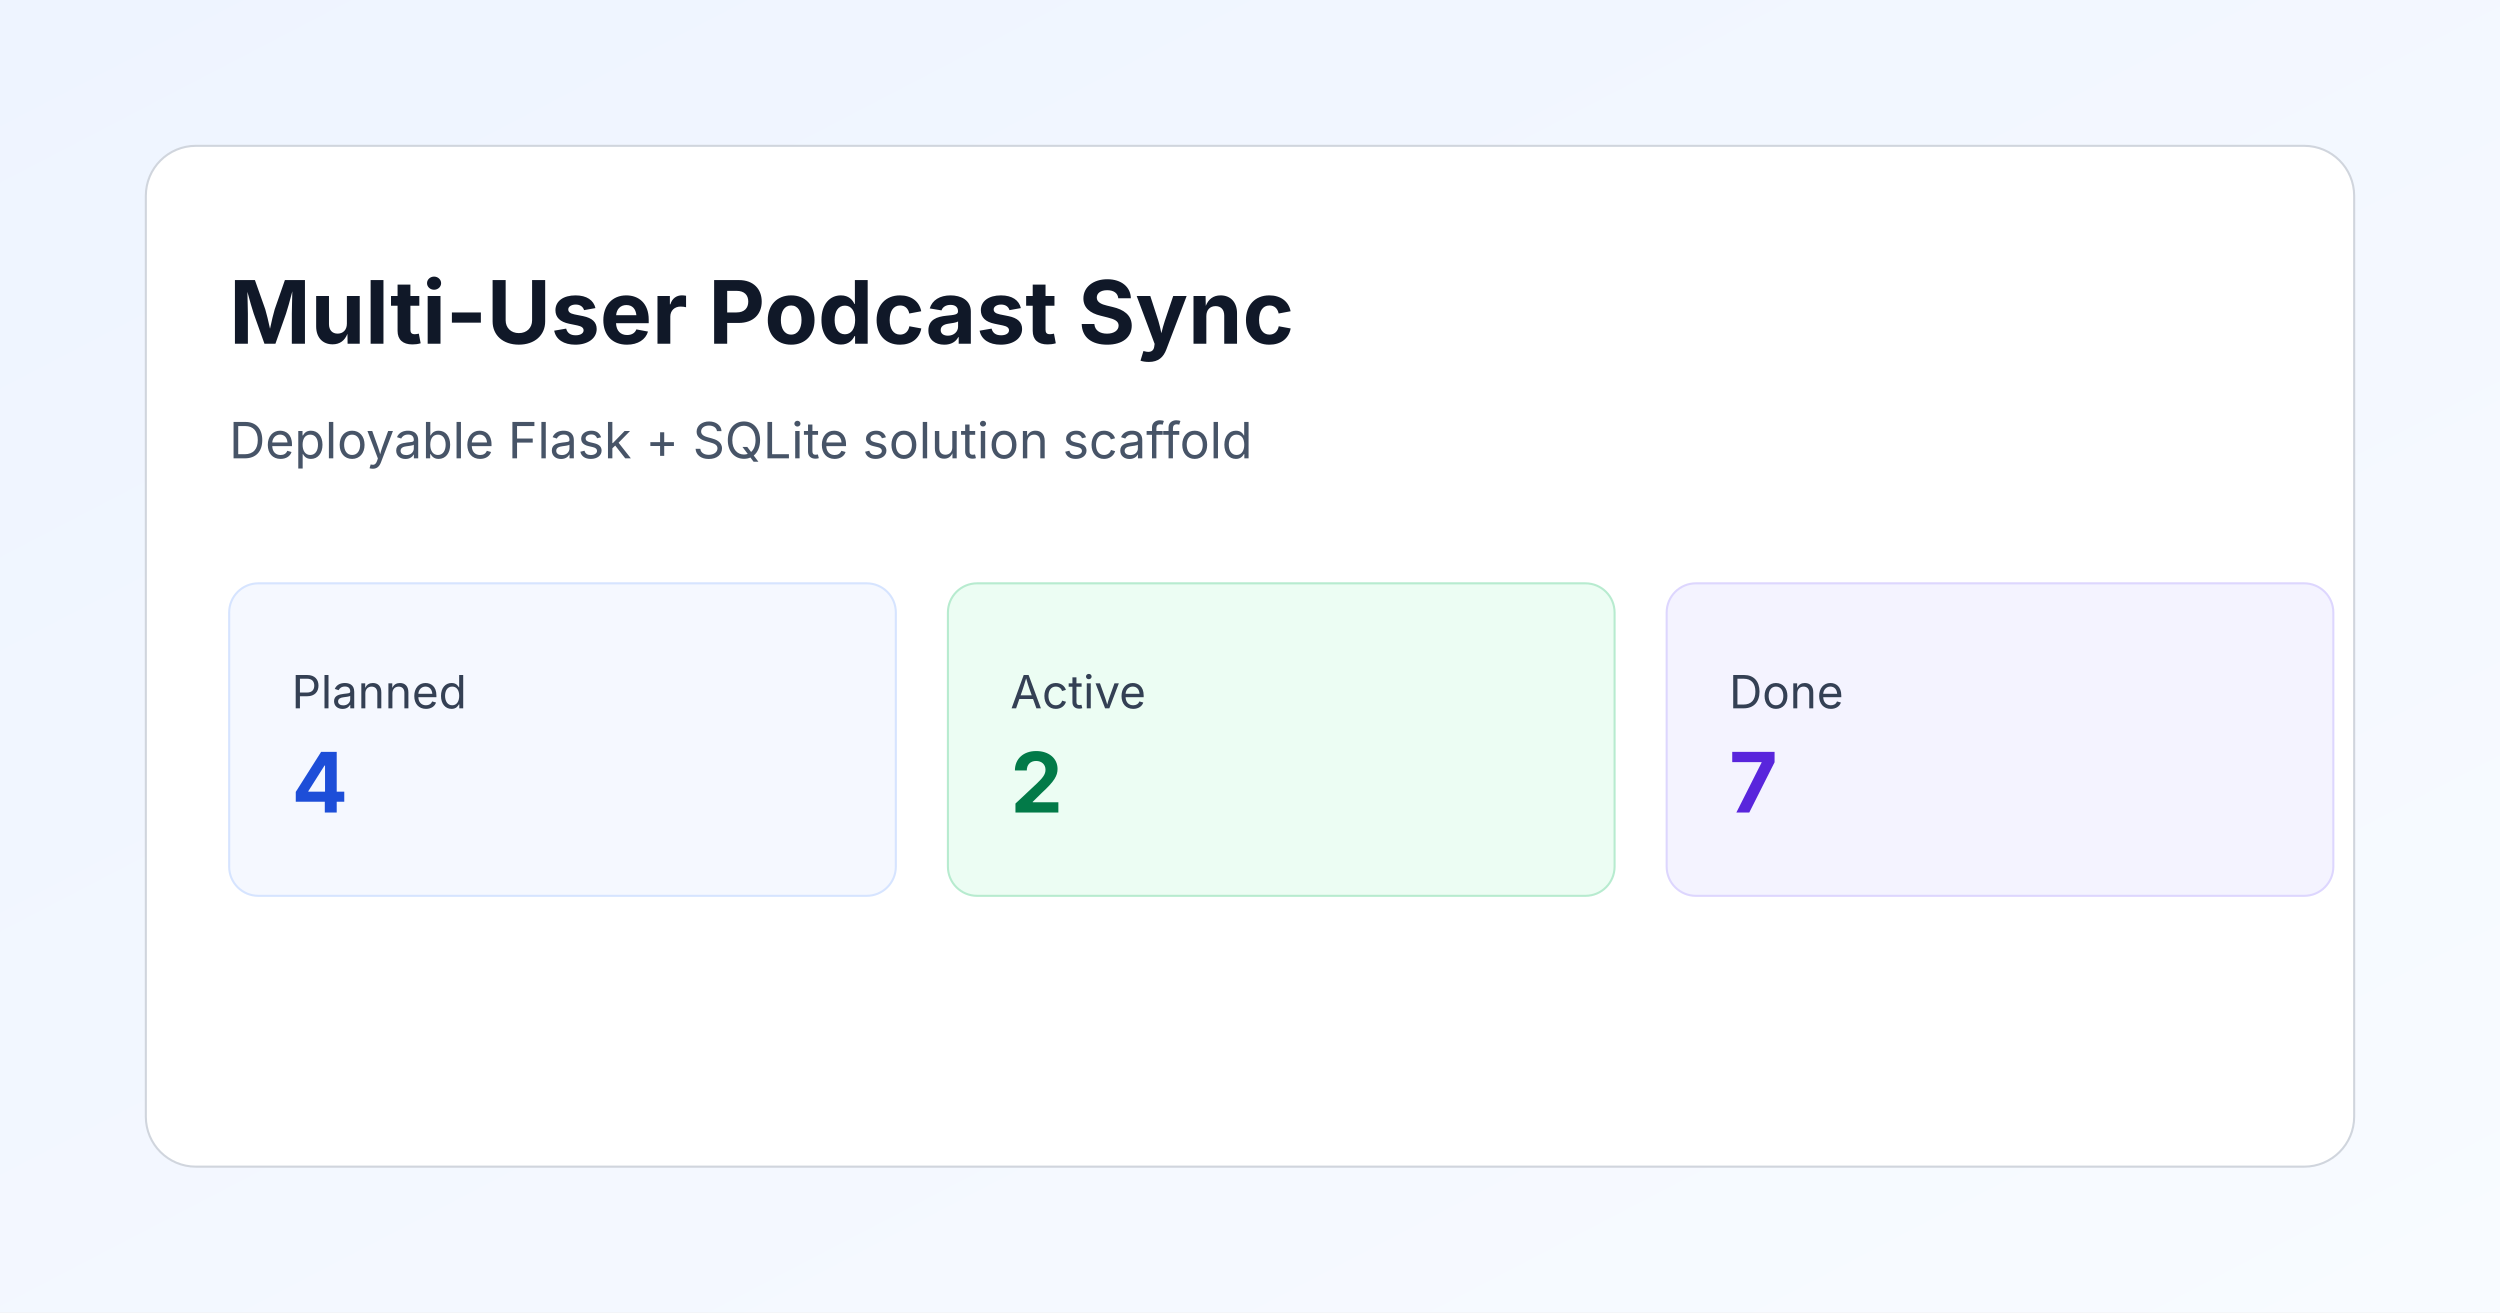
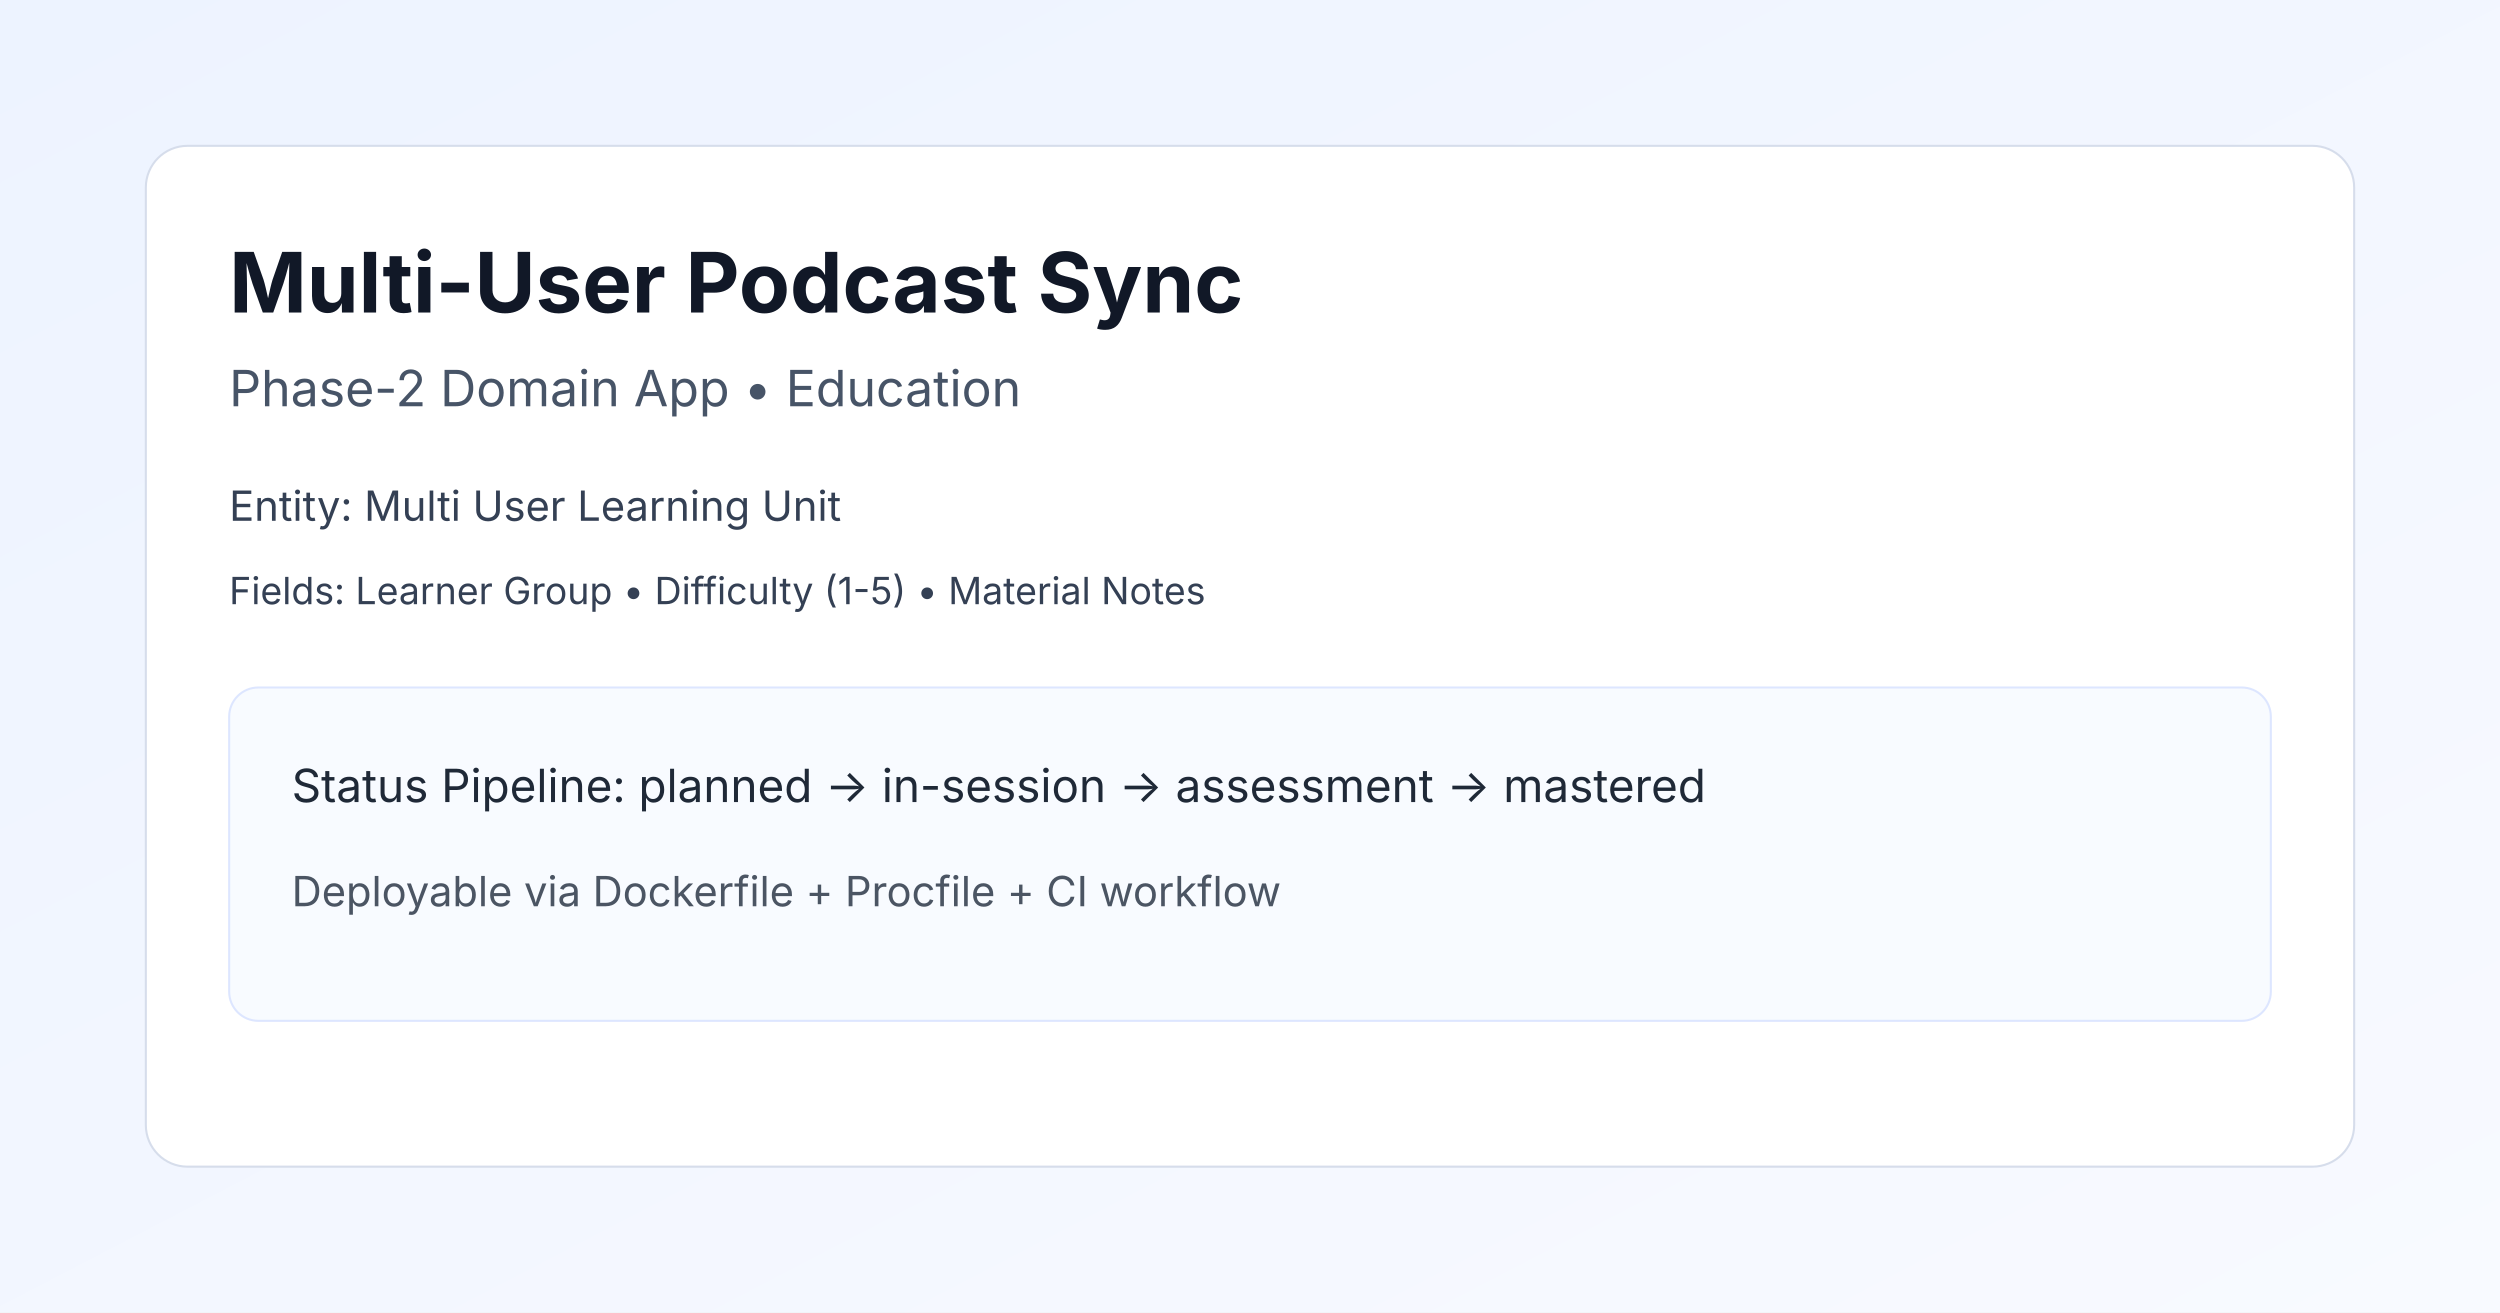
<svg xmlns="http://www.w3.org/2000/svg" width="1200" height="630" viewBox="0 0 1200 630">
  <defs>
    <linearGradient id="bg" x1="0" y1="0" x2="1" y2="1">
-       <stop offset="0%" stop-color="#eef4ff" />
-       <stop offset="100%" stop-color="#f8fbff" />
+       <stop offset="0%" stop-color="#edf3ff" />
+       <stop offset="100%" stop-color="#f8faff" />
    </linearGradient>
  </defs>
  <rect width="1200" height="630" fill="url(#bg)" />
-   <rect x="70" y="70" width="1060" height="490" rx="24" fill="#ffffff" stroke="#d0d5dd" />
-   <text x="110" y="165" font-size="42" font-family="Inter, Arial" fill="#101828" font-weight="700">Multi-User Podcast Sync</text>
-   <text x="110" y="220" font-size="24" font-family="Inter, Arial" fill="#475467">Deployable Flask + SQLite solution scaffold</text>
-   <rect x="110" y="280" width="320" height="150" rx="14" fill="#f5f8ff" stroke="#d6e4ff" />
-   <text x="140" y="340" font-size="22" font-family="Inter, Arial" fill="#344054">Planned</text>
-   <text x="140" y="390" font-size="40" font-family="Inter, Arial" fill="#1d4ed8" font-weight="700">4</text>
-   <rect x="455" y="280" width="320" height="150" rx="14" fill="#ecfdf3" stroke="#b7ebcf" />
-   <text x="485" y="340" font-size="22" font-family="Inter, Arial" fill="#344054">Active</text>
-   <text x="485" y="390" font-size="40" font-family="Inter, Arial" fill="#027a48" font-weight="700">2</text>
-   <rect x="800" y="280" width="320" height="150" rx="14" fill="#f4f3ff" stroke="#ddd6fe" />
-   <text x="830" y="340" font-size="22" font-family="Inter, Arial" fill="#344054">Done</text>
-   <text x="830" y="390" font-size="40" font-family="Inter, Arial" fill="#5925dc" font-weight="700">7</text>
+   <rect x="70" y="70" width="1060" height="490" rx="20" fill="#fff" stroke="#d6ddeb" />
+   <text x="110" y="150" font-size="40" font-family="Inter, Arial" fill="#111827" font-weight="700">Multi-User Podcast Sync</text>
+   <text x="110" y="195" font-size="24" font-family="Inter, Arial" fill="#475467">Phase-2 Domain App • Education</text>
+   <text x="110" y="250" font-size="20" font-family="Inter, Arial" fill="#344054">Entity: Multi User Learning Unit</text>
+   <text x="110" y="290" font-size="18" font-family="Inter, Arial" fill="#344054">Fields: Learner Group • Difficulty (1-5) • Material Notes</text>
+   <rect x="110" y="330" width="980" height="160" rx="14" fill="#f8fbff" stroke="#dde6ff" />
+   <text x="140" y="385" font-size="22" font-family="Inter, Arial" fill="#1f2937">Status Pipeline: planned → in-session → assessment → mastered</text>
+   <text x="140" y="435" font-size="20" font-family="Inter, Arial" fill="#4b5563">Deployable via Dockerfile + Procfile + CI workflow</text>
</svg>
